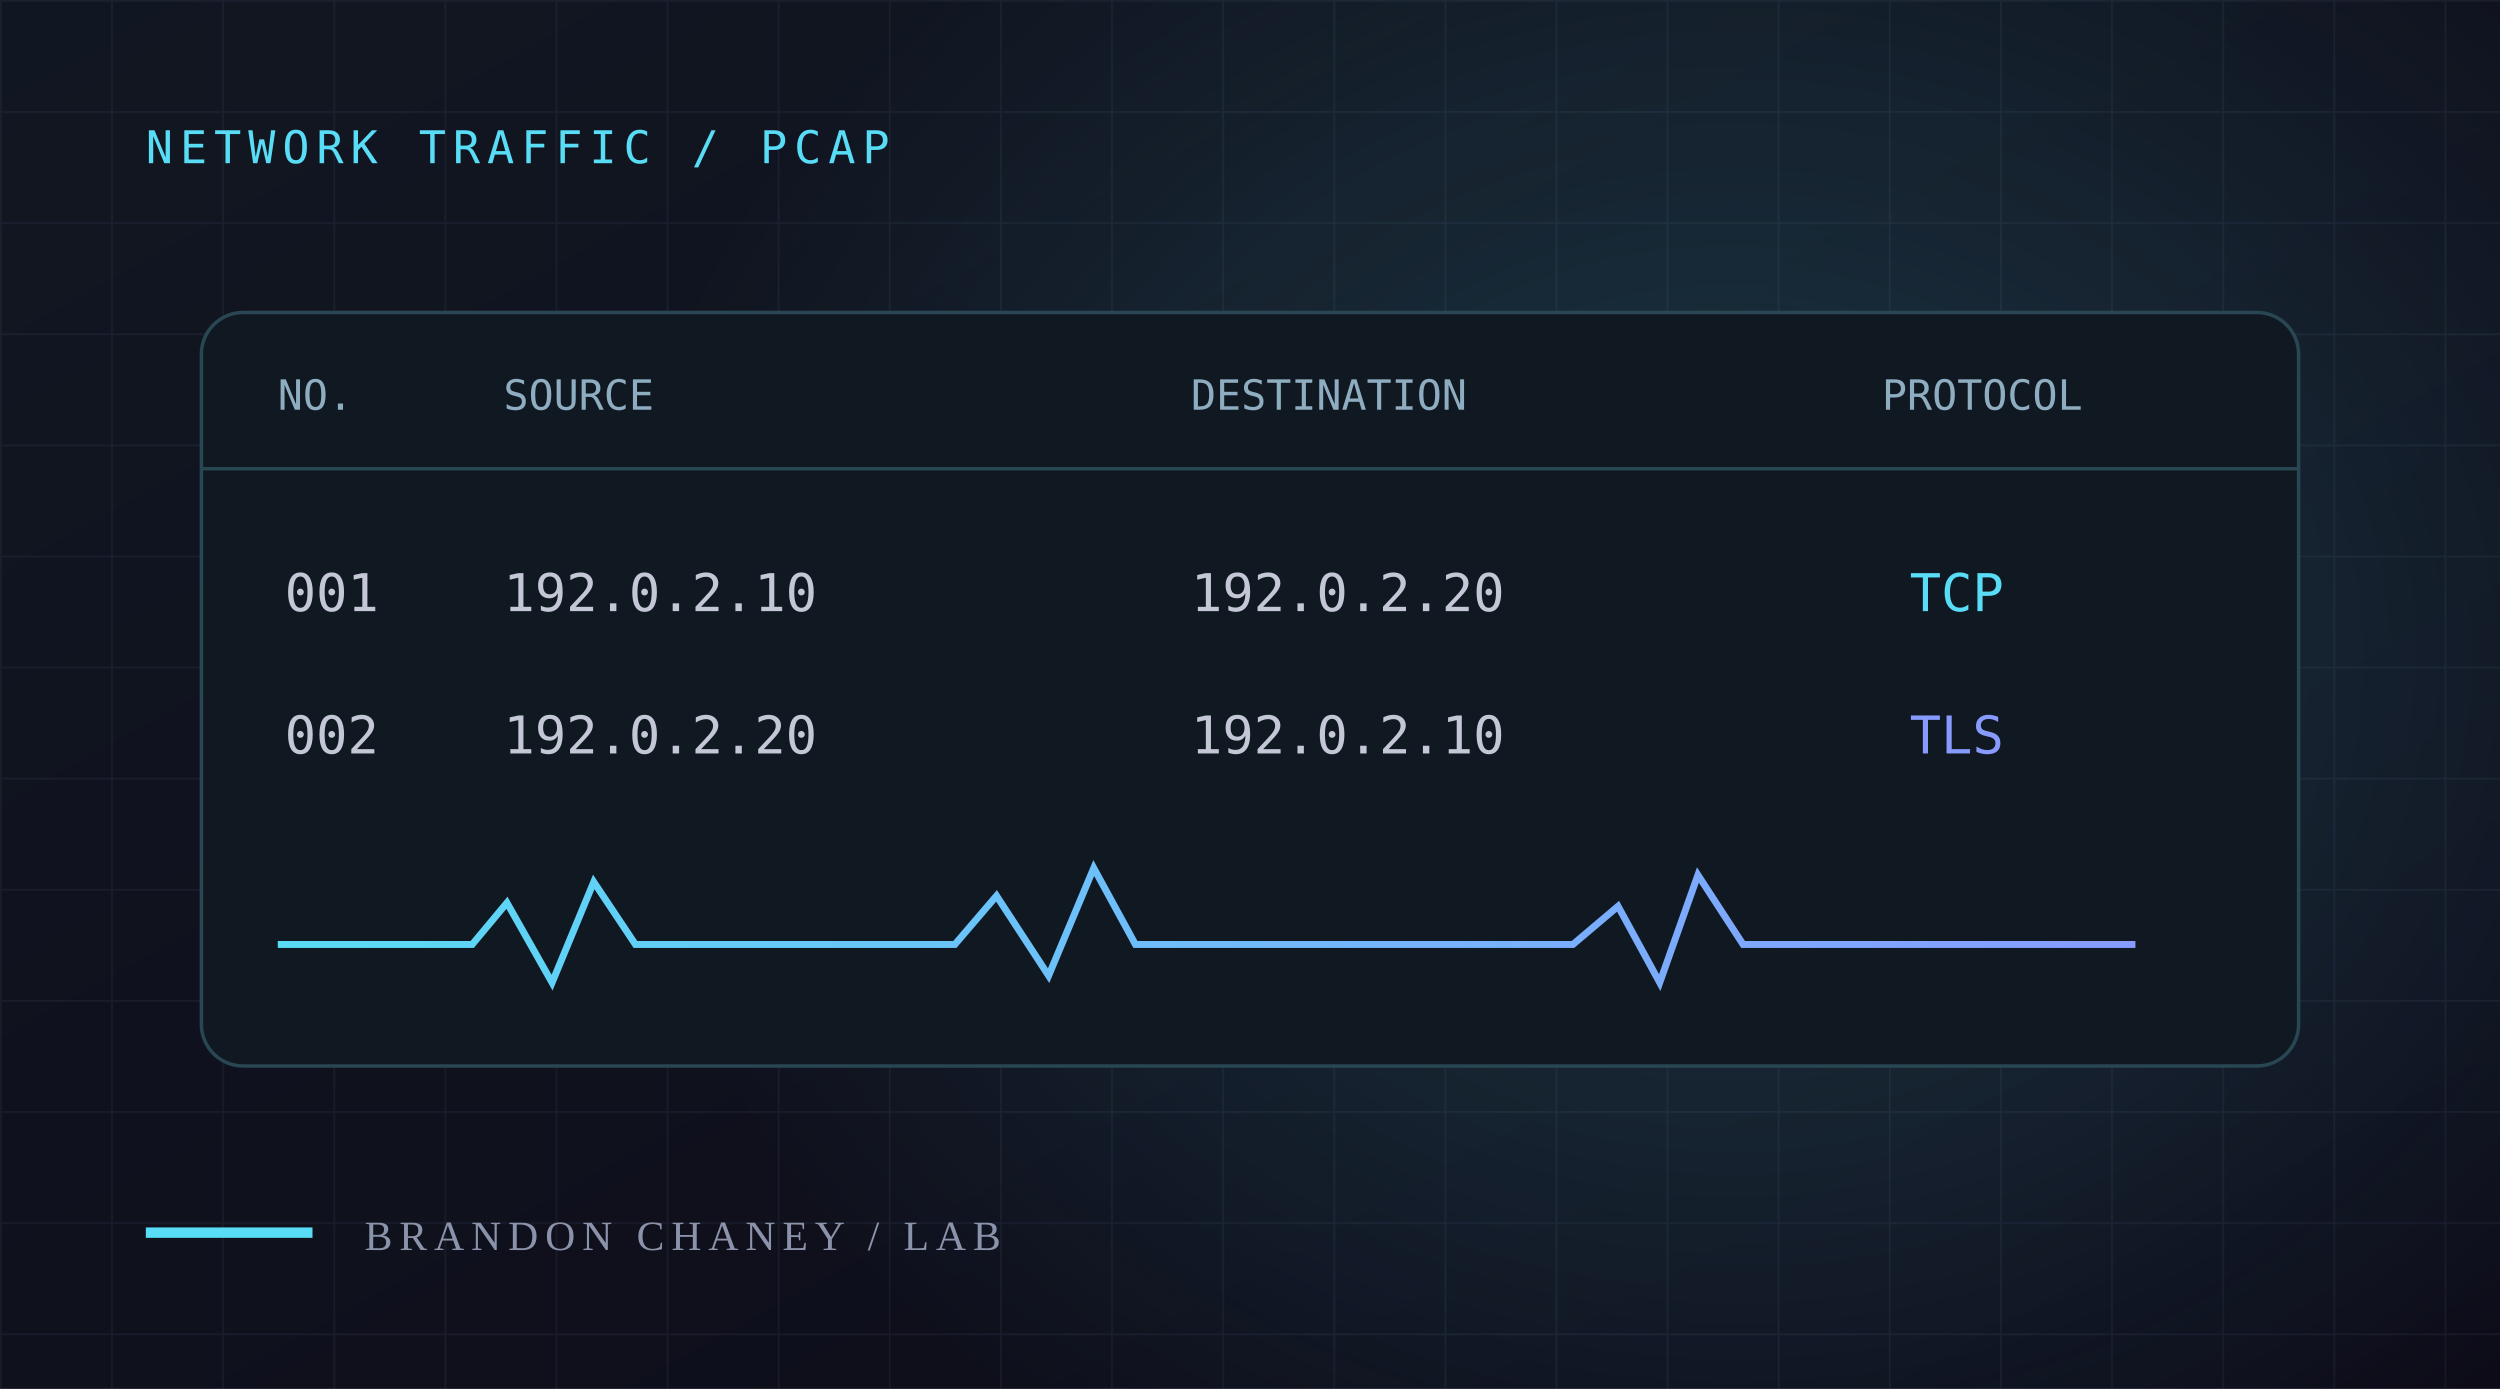
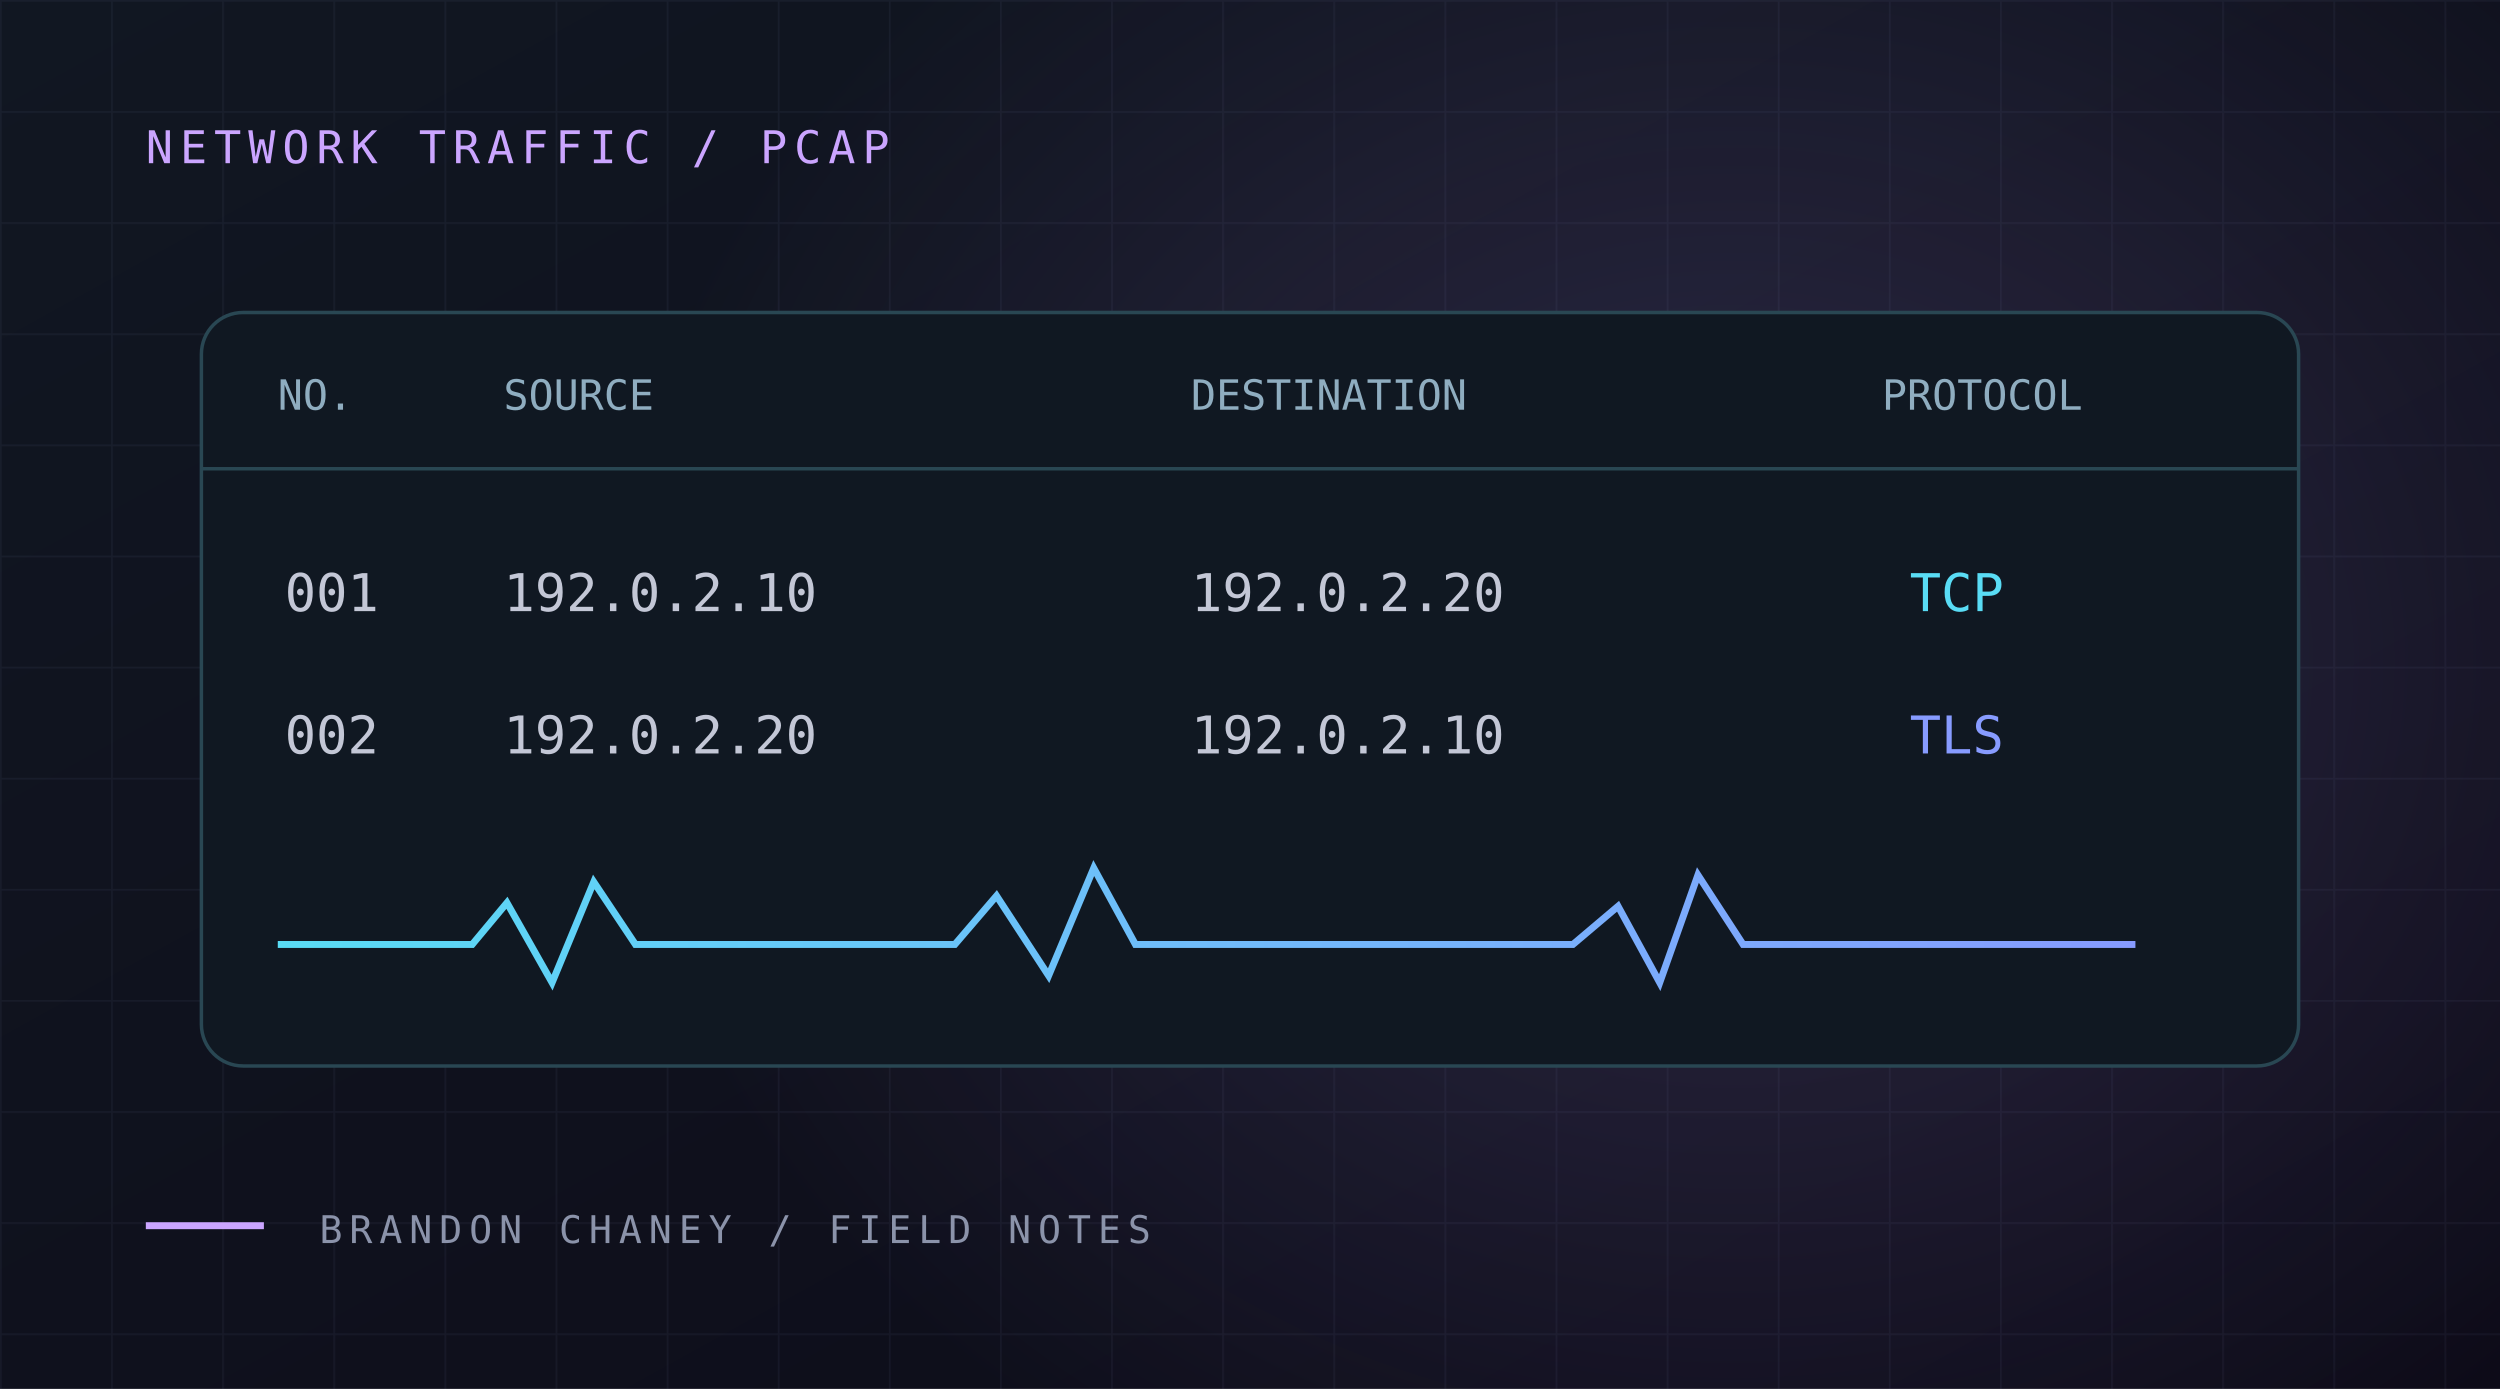
<svg xmlns="http://www.w3.org/2000/svg" viewBox="0 0 720 400">
  <defs>
    <linearGradient id="bg" x2="1" y2="1">
      <stop stop-color="#111722" />
      <stop offset="1" stop-color="#0d0b18" />
    </linearGradient>
    <radialGradient id="glow">
      <stop stop-color="#59dcf5" stop-opacity=".19" />
      <stop offset="1" stop-color="#59dcf5" stop-opacity="0" />
    </radialGradient>
    <linearGradient id="line">
      <stop stop-color="#59dcf5" />
      <stop offset="1" stop-color="#879bff" />
    </linearGradient>
    <pattern id="grid" width="32" height="32" patternUnits="userSpaceOnUse">
      <path d="M32 0H0v32" fill="none" stroke="#8b9bc1" stroke-opacity=".08" />
    </pattern>
+     <linearGradient id="cover-background" x1="0" y1="0" x2="1" y2="1">
+       <stop stop-color="#111722" />
+       <stop offset="1" stop-color="#0d0b18" />
+     </linearGradient>
+     <radialGradient id="cover-glow">
+       <stop stop-color="#b99aff" stop-opacity=".18" />
+       <stop offset="1" stop-color="#b99aff" stop-opacity="0" />
+     </radialGradient>
+     <pattern id="cover-grid" width="32" height="32" patternUnits="userSpaceOnUse">
+       <path d="M32 0H0v32" fill="none" stroke="#8b9bc1" stroke-opacity=".07" />
+     </pattern>
  </defs>
-   <rect width="720" height="400" fill="url(#bg)" />
-   <rect width="720" height="400" fill="url(#grid)" />
-   <ellipse cx="500" cy="190" rx="330" ry="280" fill="url(#glow)" />
+   <rect width="720" height="400" fill="url(#cover-background)" />
+   <ellipse cx="500" cy="190" rx="330" ry="280" fill="url(#cover-glow)" />
+   <rect width="720" height="400" fill="url(#cover-grid)" />
  <g font-family="monospace" fill="#c3c7d6">
-     <text x="42" y="47" font-size="13" letter-spacing="2" fill="#59dcf5">NETWORK TRAFFIC / PCAP</text>
    <rect x="58" y="90" width="604" height="217" rx="12" fill="#101822" stroke="#294753" />
    <path d="M58 135h604" stroke="#294753" />
    <g font-size="12" fill="#8fadc0">
      <text x="80" y="118">NO.</text>
      <text x="145" y="118">SOURCE</text>
      <text x="343" y="118">DESTINATION</text>
      <text x="542" y="118">PROTOCOL</text>
    </g>
    <g font-size="15">
      <text x="82" y="176">001</text>
      <text x="145" y="176">192.0.2.10</text>
      <text x="343" y="176">192.0.2.20</text>
      <text x="550" y="176" fill="#59dcf5">TCP</text>
      <text x="82" y="217">002</text>
      <text x="145" y="217">192.0.2.20</text>
      <text x="343" y="217">192.0.2.10</text>
      <text x="550" y="217" fill="#879bff">TLS</text>
    </g>
    <path d="M80 272h56l10-12 13 23 12-29 12 18h92l12-14 15 23 13-31 12 22h126l13-11 12 22 11-31 13 20h113" fill="none" stroke="url(#line)" stroke-width="2" />
  </g>
-   <path d="M42 355h48" stroke="#59dcf5" stroke-width="3" />
-   <text x="105" y="360" font-size="12" fill="#8b93aa" letter-spacing="2">BRANDON CHANEY / LAB</text>
+   <text x="42" y="47" font-family="monospace" font-size="13" letter-spacing="2" fill="#cba5ff">NETWORK TRAFFIC / PCAP</text>
+   <path d="M42 353h34" stroke="#cba5ff" stroke-width="2" />
+   <text x="92" y="358" font-family="monospace" font-size="11" letter-spacing="2" fill="#8b93aa">BRANDON CHANEY / FIELD NOTES</text>
</svg>
